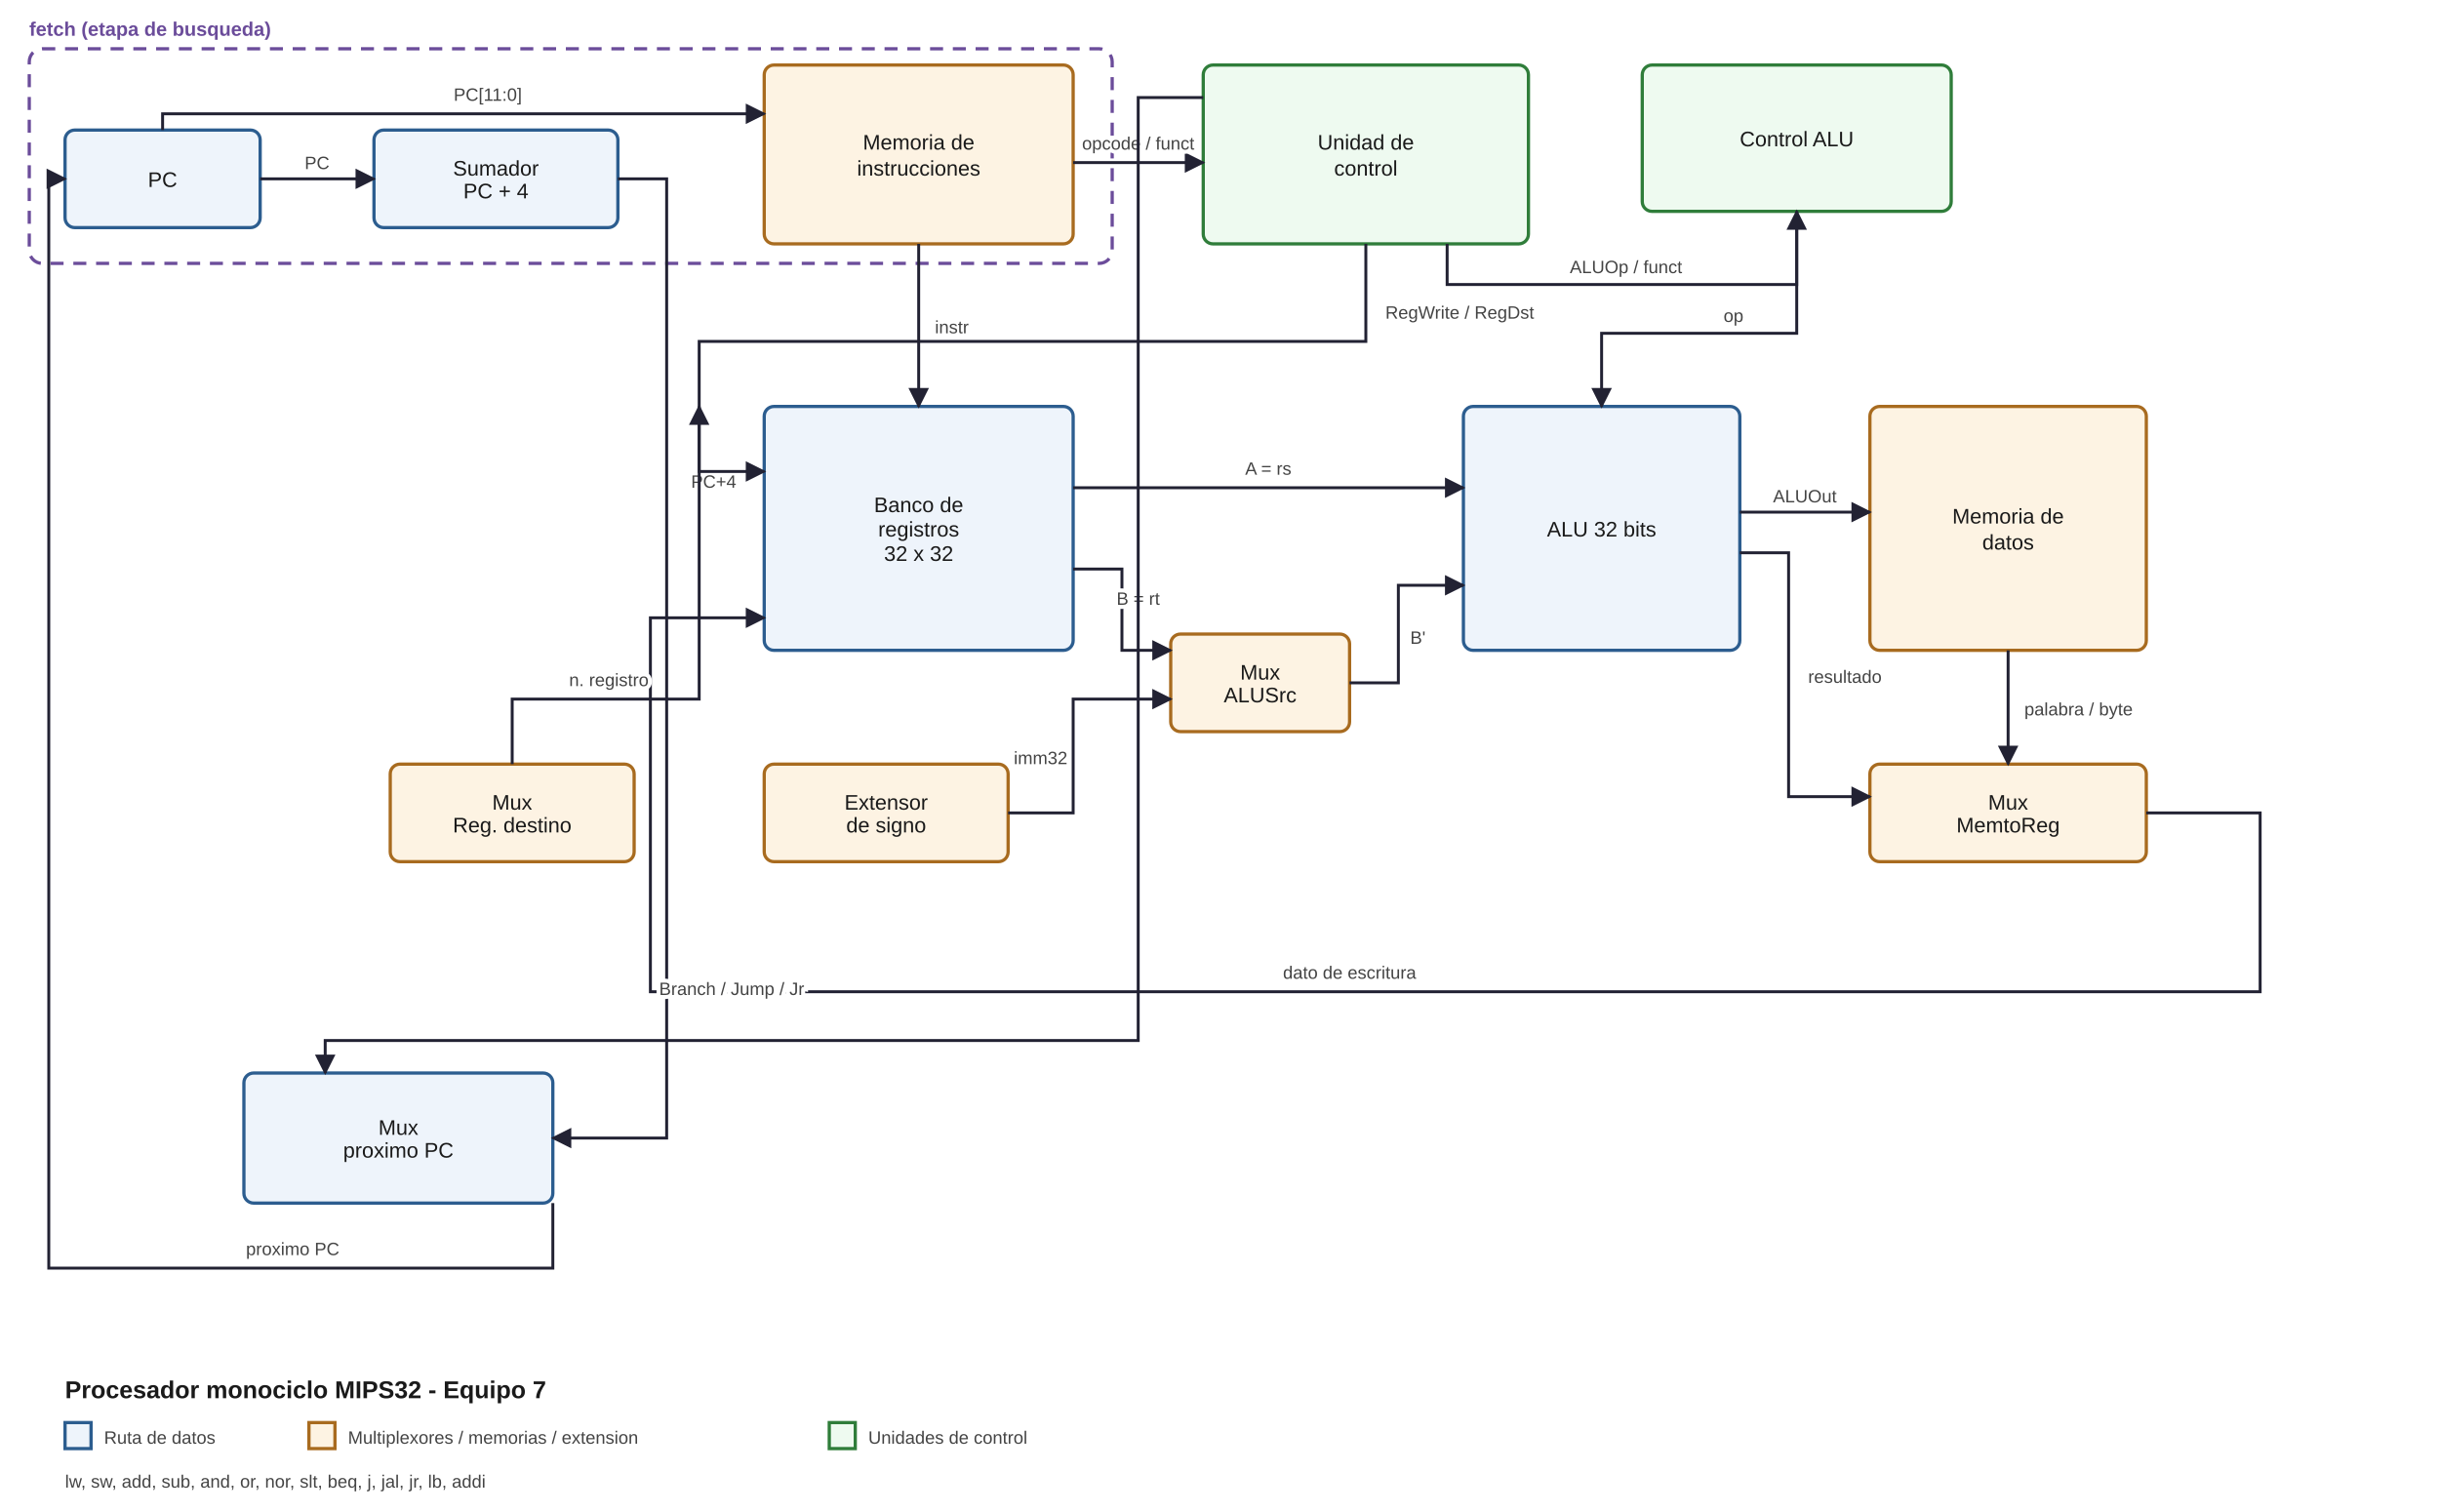
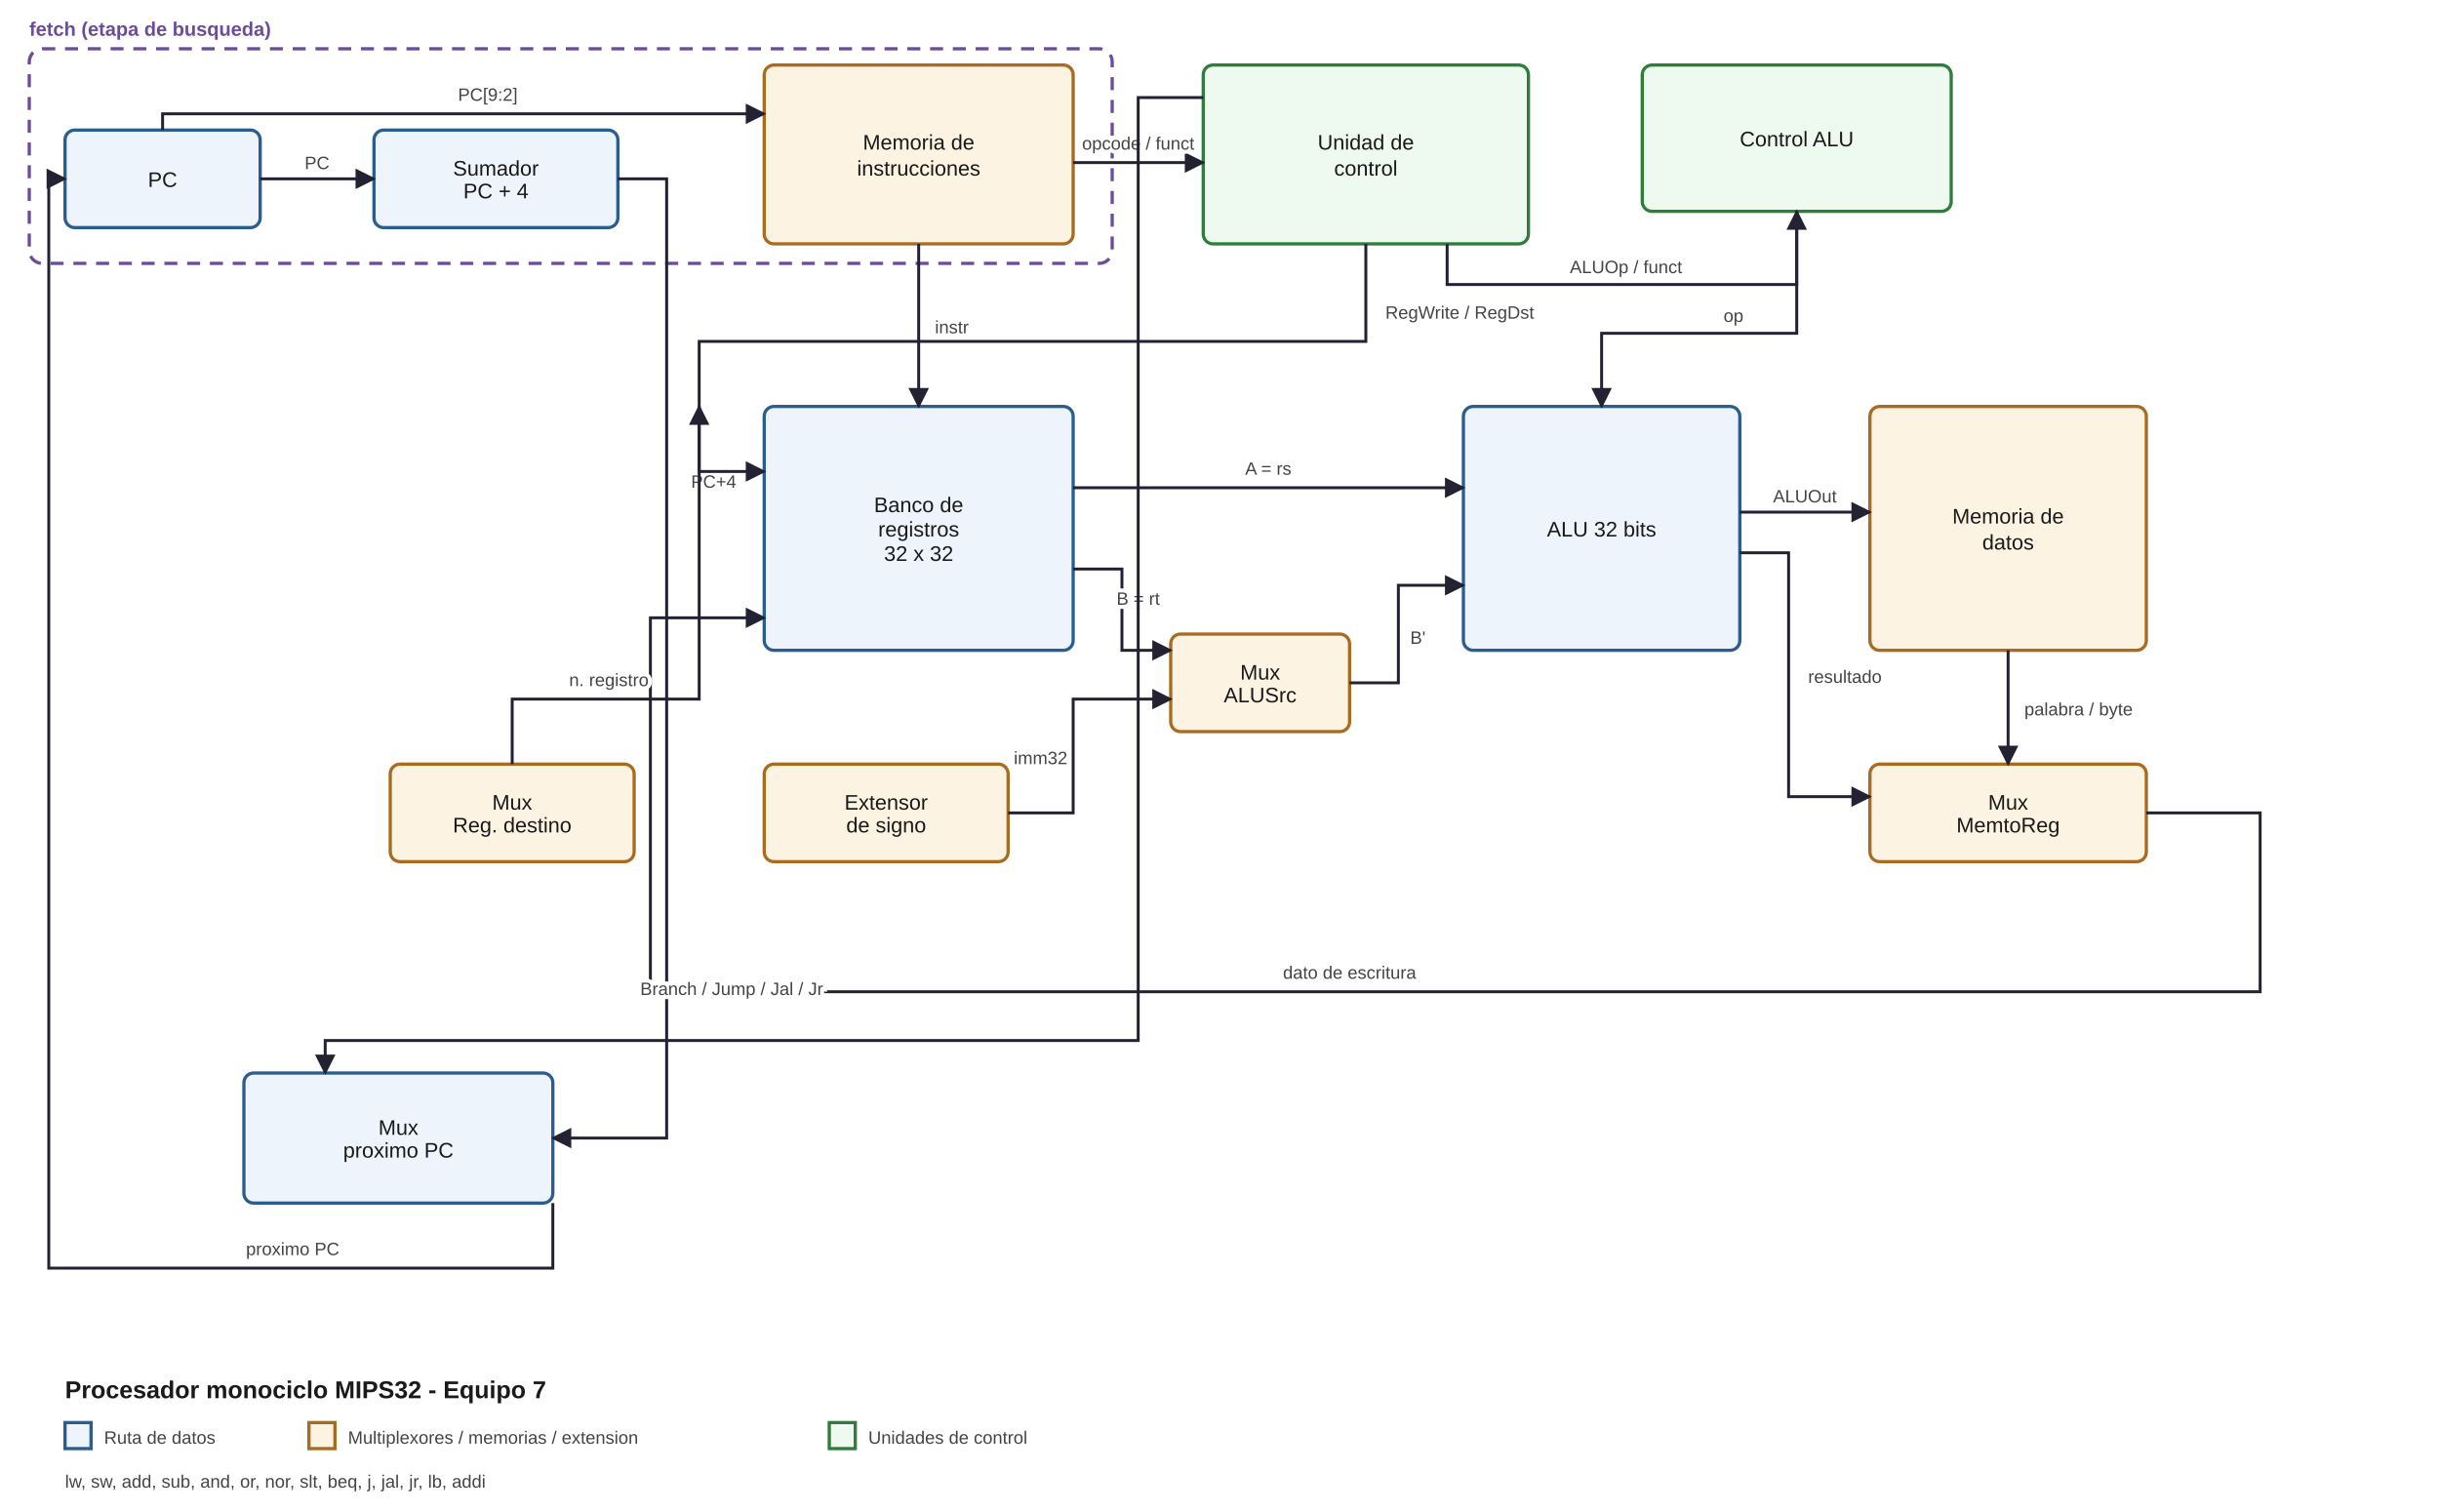
<svg xmlns="http://www.w3.org/2000/svg" width="1500" height="930" viewBox="0 0 1500 930">
  <defs>
    <marker id="a" viewBox="0 0 10 10" refX="9" refY="5" markerWidth="7" markerHeight="7" orient="auto-start-reverse">
      <path d="M 0 0 L 10 5 L 0 10 z" fill="#223" />
    </marker>
  </defs>
  <rect width="1500" height="930" fill="#fff" />
  <style>text{font-family:Segoe UI,Arial,sans-serif;font-size:13px;fill:#1a1a1a}.b{fill:#eef4fb;stroke:#2c5d8f;stroke-width:2}.m{fill:#fdf3e3;stroke:#a86b1f;stroke-width:2}.c{fill:#eefaf0;stroke:#2f7d3a;stroke-width:2}.f{fill:none;stroke:#6b4c9a;stroke-width:2;stroke-dasharray:8 6}.sig{font-size:11px;fill:#444}</style>
  <rect class="b" x="40" y="80" width="120" height="60" rx="6" />
  <text x="100.0" y="115" text-anchor="middle">PC</text>
  <rect class="b" x="230" y="80" width="150" height="60" rx="6" />
  <text x="305.0" y="108" text-anchor="middle">Sumador</text>
  <text x="305.0" y="122" text-anchor="middle">PC + 4</text>
  <rect class="m" x="470" y="40" width="190" height="110" rx="6" />
  <text x="565.0" y="92" text-anchor="middle">Memoria de</text>
  <text x="565.0" y="108" text-anchor="middle">instrucciones</text>
  <rect class="c" x="740" y="40" width="200" height="110" rx="6" />
  <text x="840.0" y="92" text-anchor="middle">Unidad de</text>
  <text x="840.0" y="108" text-anchor="middle">control</text>
  <rect class="c" x="1010" y="40" width="190" height="90" rx="6" />
  <text x="1105.0" y="90" text-anchor="middle">Control ALU</text>
  <rect class="b" x="470" y="250" width="190" height="150" rx="6" />
  <text x="565.0" y="315" text-anchor="middle">Banco de</text>
  <text x="565.0" y="330" text-anchor="middle">registros</text>
  <text x="565.0" y="345" text-anchor="middle">32 x 32</text>
  <rect class="m" x="720" y="390" width="110" height="60" rx="6" />
  <text x="775.0" y="418" text-anchor="middle">Mux</text>
  <text x="775.0" y="432" text-anchor="middle">ALUSrc</text>
  <rect class="b" x="900" y="250" width="170" height="150" rx="6" />
  <text x="985.0" y="330" text-anchor="middle">ALU 32 bits</text>
  <rect class="m" x="1150" y="250" width="170" height="150" rx="6" />
  <text x="1235.0" y="322" text-anchor="middle">Memoria de</text>
  <text x="1235.0" y="338" text-anchor="middle">datos</text>
  <rect class="m" x="470" y="470" width="150" height="60" rx="6" />
  <text x="545.0" y="498" text-anchor="middle">Extensor</text>
  <text x="545.0" y="512" text-anchor="middle">de signo</text>
  <rect class="m" x="1150" y="470" width="170" height="60" rx="6" />
  <text x="1235.0" y="498" text-anchor="middle">Mux</text>
  <text x="1235.0" y="512" text-anchor="middle">MemtoReg</text>
  <rect class="m" x="240" y="470" width="150" height="60" rx="6" />
  <text x="315.0" y="498" text-anchor="middle">Mux</text>
  <text x="315.0" y="512" text-anchor="middle">Reg. destino</text>
  <rect class="b" x="150" y="660" width="190" height="80" rx="6" />
  <text x="245.0" y="698" text-anchor="middle">Mux</text>
  <text x="245.0" y="712" text-anchor="middle">proximo PC</text>
  <rect class="f" x="18" y="30" width="666" height="132" rx="8" />
  <text x="18" y="22" style="font-size:12px;fill:#6b4c9a;font-weight:600">fetch (etapa de busqueda)</text>
  <polyline points="160,110 230,110" fill="none" stroke="#223" stroke-width="1.8" marker-end="url(#a)" />
  <text class="sig" x="195" y="104" text-anchor="middle" style="paint-order:stroke;stroke:#fff;stroke-width:5">PC</text>
  <polyline points="100,80 100,70 470,70" fill="none" stroke="#223" stroke-width="1.8" marker-end="url(#a)" />
-   <text class="sig" x="300" y="62" text-anchor="middle" style="paint-order:stroke;stroke:#fff;stroke-width:5">PC[11:0]</text>
+   <text class="sig" x="300" y="62" text-anchor="middle" style="paint-order:stroke;stroke:#fff;stroke-width:5">PC[9:2]</text>
  <polyline points="380,110 410,110 410,700 340,700" fill="none" stroke="#223" stroke-width="1.8" marker-end="url(#a)" />
  <text class="sig" x="425" y="300" text-anchor="start" style="paint-order:stroke;stroke:#fff;stroke-width:5">PC+4</text>
  <polyline points="660,100 740,100" fill="none" stroke="#223" stroke-width="1.8" marker-end="url(#a)" />
  <text class="sig" x="700" y="92" text-anchor="middle" style="paint-order:stroke;stroke:#fff;stroke-width:5">opcode / funct</text>
  <polyline points="565,150 565,250" fill="none" stroke="#223" stroke-width="1.8" marker-end="url(#a)" />
  <text class="sig" x="575" y="205" text-anchor="start" style="paint-order:stroke;stroke:#fff;stroke-width:5">instr</text>
  <polyline points="840,150 840,210 430,210 430,290 470,290" fill="none" stroke="#223" stroke-width="1.8" marker-end="url(#a)" />
  <text class="sig" x="852" y="196" text-anchor="start" style="paint-order:stroke;stroke:#fff;stroke-width:5">RegWrite / RegDst</text>
  <polyline points="660,300 900,300" fill="none" stroke="#223" stroke-width="1.8" marker-end="url(#a)" />
  <text class="sig" x="780" y="292" text-anchor="middle" style="paint-order:stroke;stroke:#fff;stroke-width:5">A = rs</text>
  <polyline points="660,350 690,350 690,400 720,400" fill="none" stroke="#223" stroke-width="1.8" marker-end="url(#a)" />
  <text class="sig" x="700" y="372" text-anchor="middle" style="paint-order:stroke;stroke:#fff;stroke-width:5">B = rt</text>
  <polyline points="620,500 660,500 660,430 720,430" fill="none" stroke="#223" stroke-width="1.8" marker-end="url(#a)" />
  <text class="sig" x="640" y="470" text-anchor="middle" style="paint-order:stroke;stroke:#fff;stroke-width:5">imm32</text>
  <polyline points="830,420 860,420 860,360 900,360" fill="none" stroke="#223" stroke-width="1.8" marker-end="url(#a)" />
  <text class="sig" x="872" y="396" text-anchor="middle" style="paint-order:stroke;stroke:#fff;stroke-width:5">B'</text>
  <polyline points="1070,315 1150,315" fill="none" stroke="#223" stroke-width="1.8" marker-end="url(#a)" />
  <text class="sig" x="1110" y="309" text-anchor="middle" style="paint-order:stroke;stroke:#fff;stroke-width:5">ALUOut</text>
  <polyline points="1070,340 1100,340 1100,490 1150,490" fill="none" stroke="#223" stroke-width="1.8" marker-end="url(#a)" />
  <text class="sig" x="1112" y="420" text-anchor="start" style="paint-order:stroke;stroke:#fff;stroke-width:5">resultado</text>
  <polyline points="1235,400 1235,470" fill="none" stroke="#223" stroke-width="1.8" marker-end="url(#a)" />
  <text class="sig" x="1245" y="440" text-anchor="start" style="paint-order:stroke;stroke:#fff;stroke-width:5">palabra / byte</text>
  <polyline points="1320,500 1390,500 1390,610 400,610 400,380 470,380" fill="none" stroke="#223" stroke-width="1.8" marker-end="url(#a)" />
  <text class="sig" x="830" y="602" text-anchor="middle" style="paint-order:stroke;stroke:#fff;stroke-width:5">dato de escritura</text>
  <polyline points="315,470 315,430 430,430 430,250" fill="none" stroke="#223" stroke-width="1.8" marker-end="url(#a)" />
  <text class="sig" x="350" y="422" text-anchor="start" style="paint-order:stroke;stroke:#fff;stroke-width:5">n. registro</text>
  <polyline points="890,150 890,175 1105,175 1105,130" fill="none" stroke="#223" stroke-width="1.8" marker-end="url(#a)" />
  <text class="sig" x="1000" y="168" text-anchor="middle" style="paint-order:stroke;stroke:#fff;stroke-width:5">ALUOp / funct</text>
  <polyline points="1105,130 1105,205 985,205 985,250" fill="none" stroke="#223" stroke-width="1.8" marker-end="url(#a)" />
  <text class="sig" x="1060" y="198" text-anchor="start" style="paint-order:stroke;stroke:#fff;stroke-width:5">op</text>
  <polyline points="340,740 340,780 30,780 30,110 40,110" fill="none" stroke="#223" stroke-width="1.8" marker-end="url(#a)" />
  <text class="sig" x="180" y="772" text-anchor="middle" style="paint-order:stroke;stroke:#fff;stroke-width:5">proximo PC</text>
  <polyline points="740,60 700,60 700,640 200,640 200,660" fill="none" stroke="#223" stroke-width="1.8" marker-end="url(#a)" />
-   <text class="sig" x="450" y="612" text-anchor="middle" style="paint-order:stroke;stroke:#fff;stroke-width:5">Branch / Jump / Jr</text>
+   <text class="sig" x="450" y="612" text-anchor="middle" style="paint-order:stroke;stroke:#fff;stroke-width:5">Branch / Jump / Jal / Jr</text>
  <text x="40" y="860" style="font-size:15px;font-weight:600">Procesador monociclo MIPS32 - Equipo 7</text>
  <rect class="b" x="40" y="875" width="16" height="16" />
  <text class="sig" x="64" y="888">Ruta de datos</text>
  <rect class="m" x="190" y="875" width="16" height="16" />
  <text class="sig" x="214" y="888">Multiplexores / memorias / extension</text>
  <rect class="c" x="510" y="875" width="16" height="16" />
  <text class="sig" x="534" y="888">Unidades de control</text>
  <text class="sig" x="40" y="915">lw, sw, add, sub, and, or, nor, slt, beq, j, jal, jr, lb, addi</text>
</svg>
